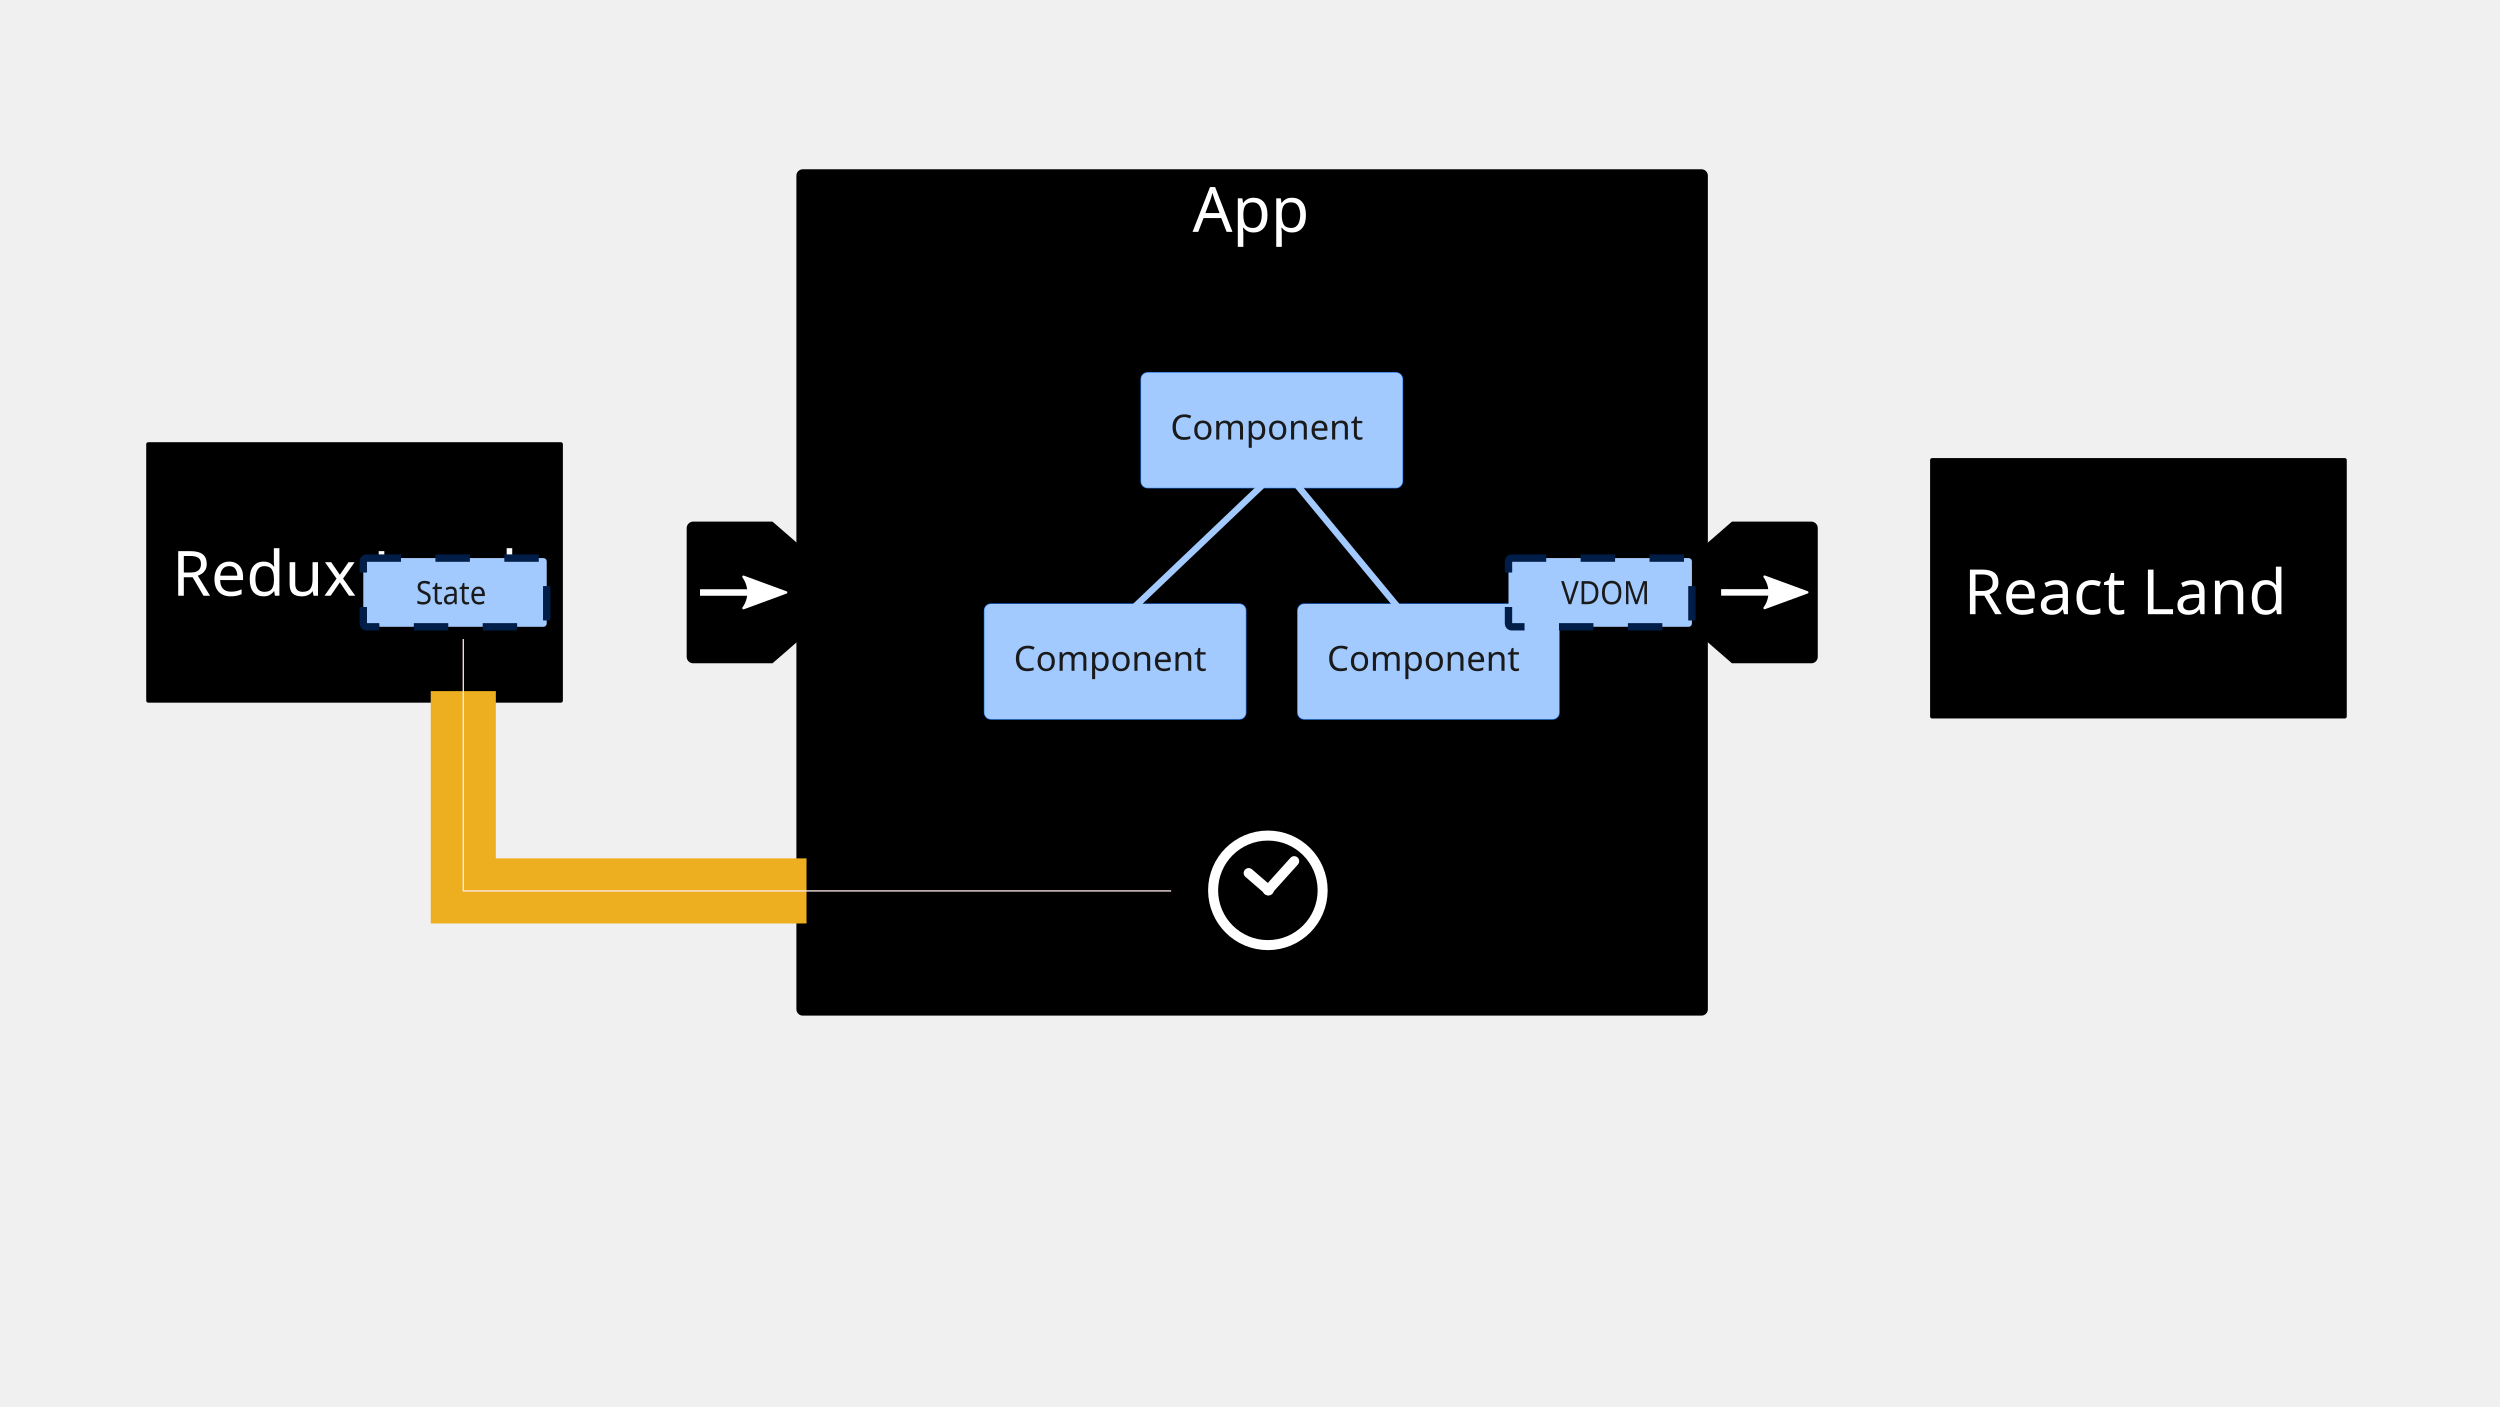
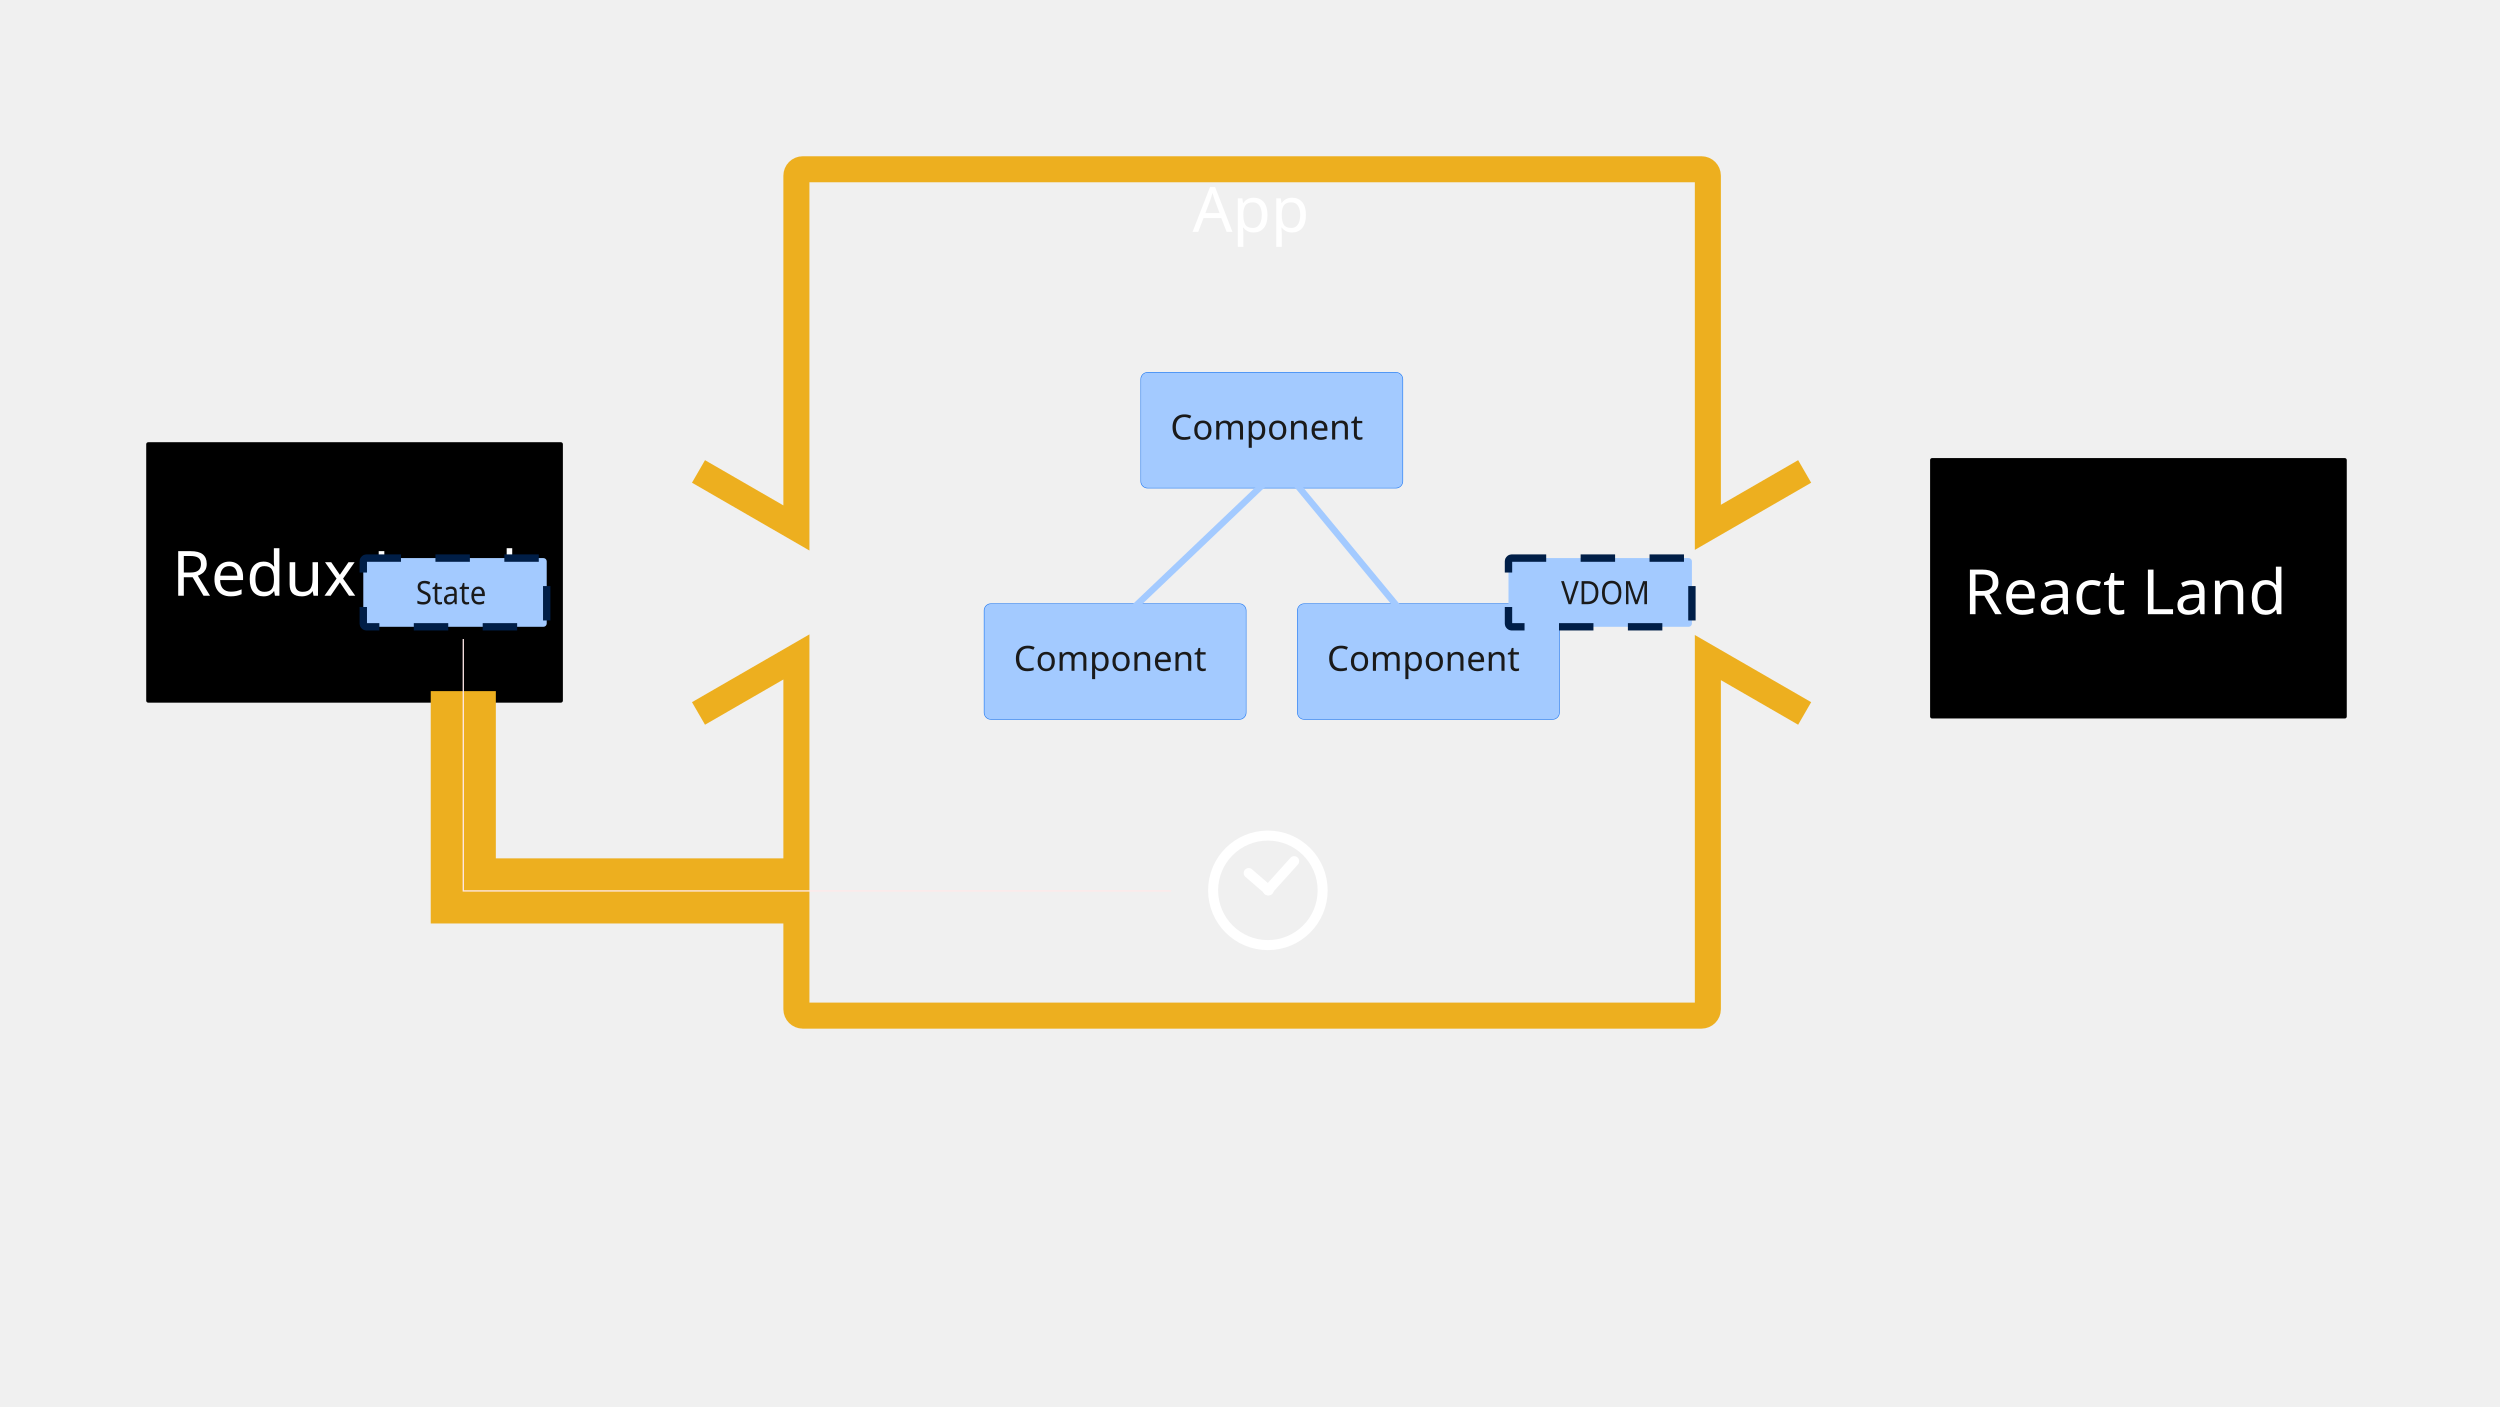
<svg xmlns="http://www.w3.org/2000/svg" width="1920" height="1080" viewBox="0 0 508 285.75" id="svg8">
  <defs id="defs21263">
    <marker id="marker17553-3" orient="auto" overflow="visible">
      <path d="M-5.231-2.42L1.324-.01-5.23 2.401c1.047-1.423 1.041-3.37 0-4.821z" id="path17551-6" fill="#fff" fill-rule="evenodd" stroke="#fff" stroke-width=".375" stroke-linejoin="round" />
    </marker>
    <marker id="marker17553-3-7" orient="auto" overflow="visible">
      <path d="M-5.231-2.42L1.324-.01-5.23 2.401c1.047-1.423 1.041-3.37 0-4.821z" id="path17551-6-5" fill="#fff" fill-rule="evenodd" stroke="#fff" stroke-width=".375" stroke-linejoin="round" />
    </marker>
    <marker id="marker17553-3-7-3" orient="auto" overflow="visible">
      <path d="M-5.231-2.42L1.324-.01-5.23 2.401c1.047-1.423 1.041-3.37 0-4.821z" id="path17551-6-5-5" fill="#fff" fill-rule="evenodd" stroke="#fff" stroke-width=".375" stroke-linejoin="round" />
    </marker>
  </defs>
-   <rect class="appland" ry="1.298" id="rect4666" width="185.208" height="171.979" x="161.828" y="34.396" />
+   <path d="M366.705 95.797l-19.669 11.356v-71.46c0-.718-.579-1.297-1.298-1.297H163.126c-.72 0-1.298.579-1.298 1.298v71.588l-19.894-11.485m0 49.177l19.894-11.485v71.588c0 .719.579 1.298 1.298 1.298h182.612c.72 0 1.298-.579 1.298-1.298v-71.459l19.67 11.356" id="rect4666" fill="none" stroke="#edaf1f" stroke-width="5.292" />
  <text style="line-height:6.615px" x="242.328" y="47.117" id="text4915" font-weight="400" font-size="10.583" letter-spacing="0" word-spacing="0" font-family="sans-serif" stroke-width=".265">
    <tspan id="tspan4913" x="242.328" y="47.117" font-size="12.7" fill="#fff">App</tspan>
  </text>
-   <path d="M346.547 130.097l5.388 4.684h16.112a1.32 1.32 0 0 0 1.323-1.323v-26.145a1.32 1.32 0 0 0-1.323-1.323h-16.112l-5.387 4.684z" id="rect7706" class="appland" />
  <circle id="circle4499" cx="257.633" cy="180.918" r="11.129" fill="none" stroke="#fff" stroke-width="2.036" stroke-linecap="round" paint-order="stroke fill markers" />
  <path id="path4501" d="M257.633 180.92l5.344-5.933" class="time-min" fill="none" stroke="#fff" stroke-width="2.036" stroke-linecap="round" />
  <path id="path4503" d="M257.804 180.92l-4.074-3.512" class="time-hour" fill="none" stroke="#fff" stroke-width="2.036" stroke-linecap="round" />
  <g transform="translate(-16.219 -28.056)" id="g6320">
    <rect ry="1.325" y="150.792" x="216.259" height="23.382" width="53.111" id="rect6314" fill="#a3caff" stroke="#287df2" stroke-width=".256" stroke-linecap="round" stroke-linejoin="round" paint-order="stroke fill markers" />
    <text id="text6318" y="164.367" x="222.211" style="line-height:6.615px" font-weight="400" font-size="7.056" letter-spacing="0" word-spacing="0" font-family="sans-serif" stroke-width=".265">
      <tspan y="164.367" x="222.211" id="tspan6316" fill="#1a1a1a">Component</tspan>
    </text>
  </g>
  <g id="g6328" transform="translate(47.441 -28.056)">
    <rect id="rect6322" width="53.111" height="23.382" x="216.259" y="150.792" ry="1.325" fill="#a3caff" stroke="#287df2" stroke-width=".256" stroke-linecap="round" stroke-linejoin="round" paint-order="stroke fill markers" />
    <text style="line-height:6.615px" x="222.211" y="164.367" id="text6326" font-weight="400" font-size="7.056" letter-spacing="0" word-spacing="0" font-family="sans-serif" stroke-width=".265">
      <tspan id="tspan6324" x="222.211" y="164.367" fill="#1a1a1a">Component</tspan>
    </text>
  </g>
  <g id="g6304" transform="translate(15.611 -75.058)">
    <rect id="rect6298" width="53.111" height="23.382" x="216.259" y="150.792" ry="1.325" fill="#a3caff" stroke="#287df2" stroke-width=".256" stroke-linecap="round" stroke-linejoin="round" paint-order="stroke fill markers" />
    <text style="line-height:6.615px" x="222.211" y="164.367" id="text6302" font-weight="400" font-size="7.056" letter-spacing="0" word-spacing="0" font-family="sans-serif" stroke-width=".265">
      <tspan id="tspan6300" x="222.211" y="164.367" fill="#1a1a1a">Component</tspan>
    </text>
  </g>
  <path d="M256.975 98.138l-27.192 25.912" id="path6431" fill="none" fill-rule="evenodd" stroke="#a3caff" stroke-width="1.323" />
  <path d="M262.413 97.178l24.313 29.43" id="path6433" fill="none" fill-rule="evenodd" stroke="#a3caff" stroke-width="1.323" />
  <rect y="93.081" x="392.196" height="52.917" width="84.667" id="rect5875" ry=".399" class="appland" stroke-width=".375" />
  <text word-spacing="0" letter-spacing="0" font-size="10.583" font-weight="400" id="text5879" y="124.803" x="399.05" style="line-height:6.615px" font-family="sans-serif" stroke-width=".265">
    <tspan font-size="12.7" y="124.803" x="399.05" id="tspan5877" fill="#fff">React Land</tspan>
  </text>
  <rect class="appland" ry=".399" id="rect8096" width="84.667" height="52.917" x="29.711" y="89.861" stroke-width=".375" />
  <text style="line-height:6.615px" x="34.976" y="121.054" id="text8100" font-weight="400" font-size="10.583" letter-spacing="0" word-spacing="0" font-family="sans-serif" stroke-width=".265">
    <tspan id="tspan8098" x="34.976" y="121.054" font-size="12.7" fill="#fff">Redux Land</tspan>
  </text>
-   <path class="appland" id="path8126" d="M162.357 130.097l-5.388 4.684h-16.112a1.32 1.32 0 0 1-1.323-1.323v-26.145a1.32 1.32 0 0 1 1.323-1.323h16.112l5.387 4.684z" />
  <path id="path8136" d="M163.887 181.035H94.14v-40.6" fill="none" fill-rule="evenodd" stroke="#edaf1f" stroke-width="13.229" />
  <path d="M237.97 181.035H94.14v-51.184" id="path7095" class="stream" fill="none" fill-rule="evenodd" stroke="#ffe9e9" stroke-width=".265" />
-   <path d="M142.24 120.398h15.75" id="path4527" fill="none" fill-rule="evenodd" stroke="#fff" stroke-width="1.323" marker-end="url(#marker17553-3-7)" />
  <g id="g8144" class="hidden state" transform="translate(-2.117)">
    <rect ry=".661" id="rect7097" width="37.273" height="13.961" x="75.937" y="113.405" class="component" fill="#a3caff" stroke="#001e47" stroke-width="1.5" stroke-dasharray="7,7" />
    <text style="line-height:2.295px" x="90.89" y="117.021" id="text7101" transform="scale(.9531 1.0492)" font-weight="400" font-size="3.671" letter-spacing="0" word-spacing="0" font-family="sans-serif" fill="#1a1a1a" stroke-width=".201">
      <tspan x="90.89" y="117.021" id="tspan7099" font-size="6.268">State</tspan>
    </text>
  </g>
-   <path d="M349.732 120.375h15.75" id="path4527-6" fill="none" fill-rule="evenodd" stroke="#fff" stroke-width="1.323" marker-end="url(#marker17553-3-7-3)" />
  <g id="g8134" class="hidden output" transform="translate(-2.117)">
    <rect class="component" y="113.405" x="308.642" height="13.961" width="37.273" id="rect7460" ry=".661" fill="#a3caff" stroke="#001e47" stroke-width="1.5" stroke-dasharray="7,7" />
    <text word-spacing="0" letter-spacing="0" font-size="3.671" font-weight="400" transform="scale(.9531 1.0492)" id="text7464" y="117.021" x="335.047" style="line-height:2.295px" font-family="sans-serif" fill="#1a1a1a" stroke-width=".201">
      <tspan font-size="6.268" id="tspan7462" y="117.021" x="335.047">VDOM</tspan>
    </text>
  </g>
</svg>
